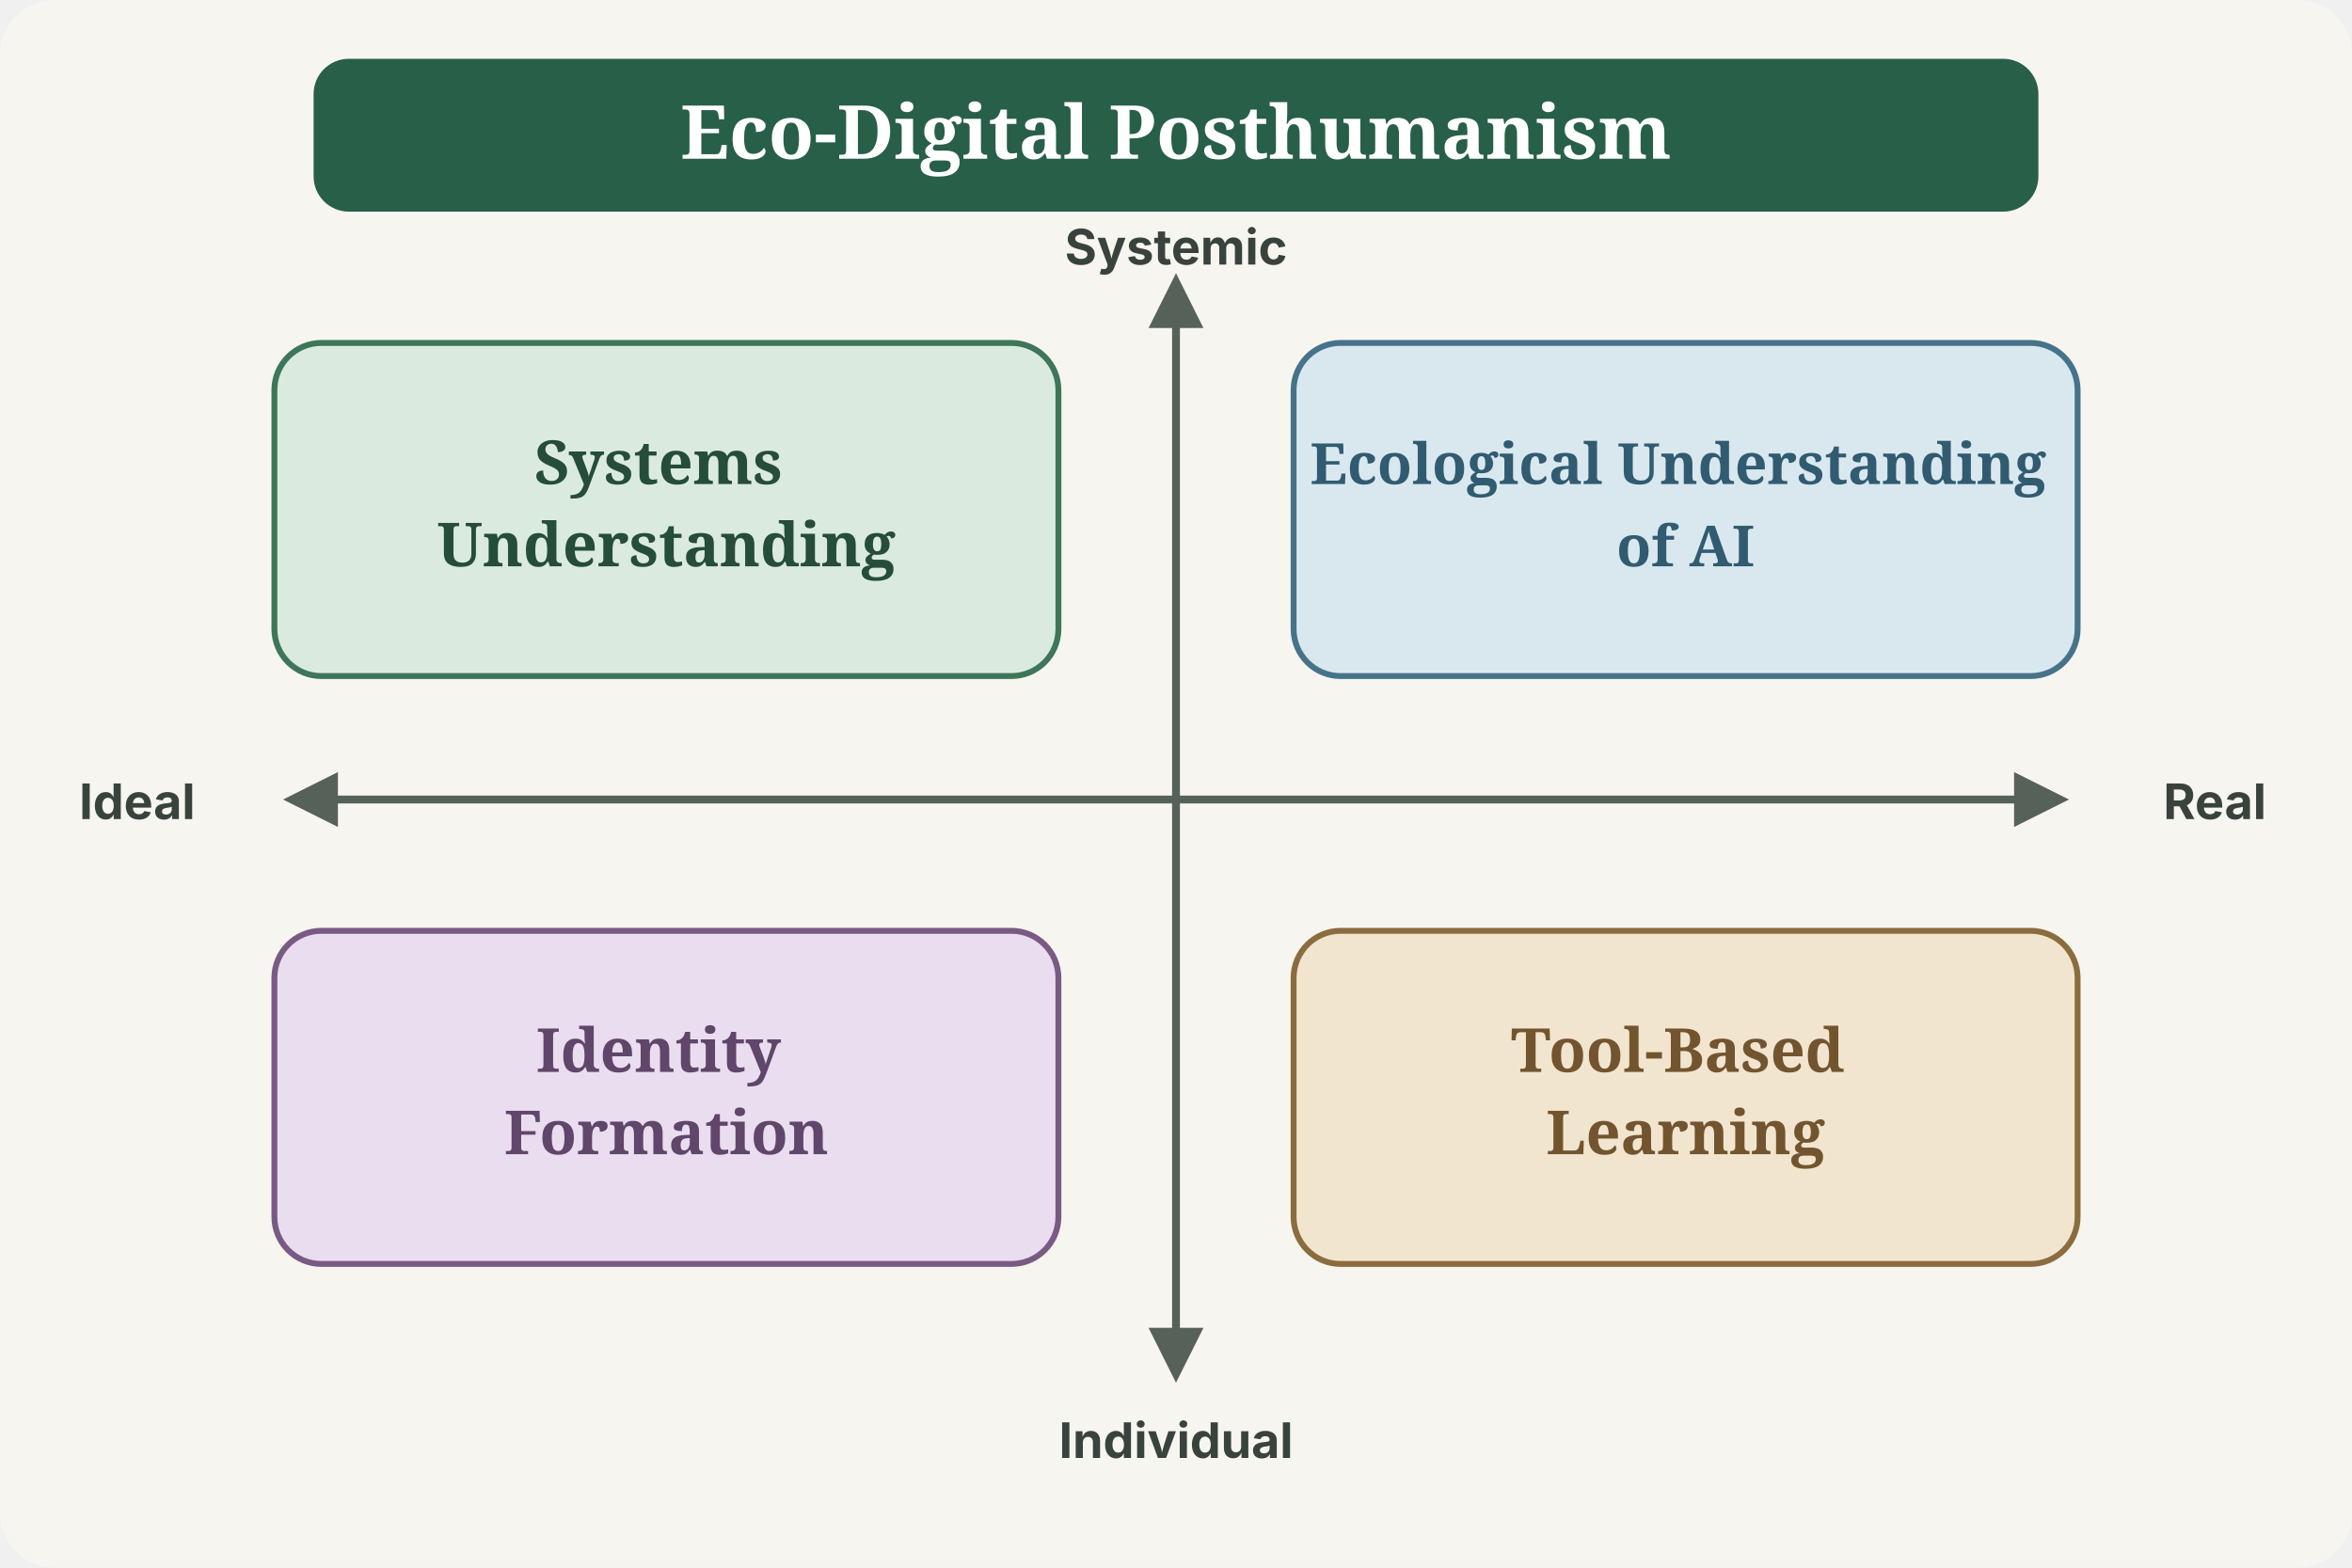
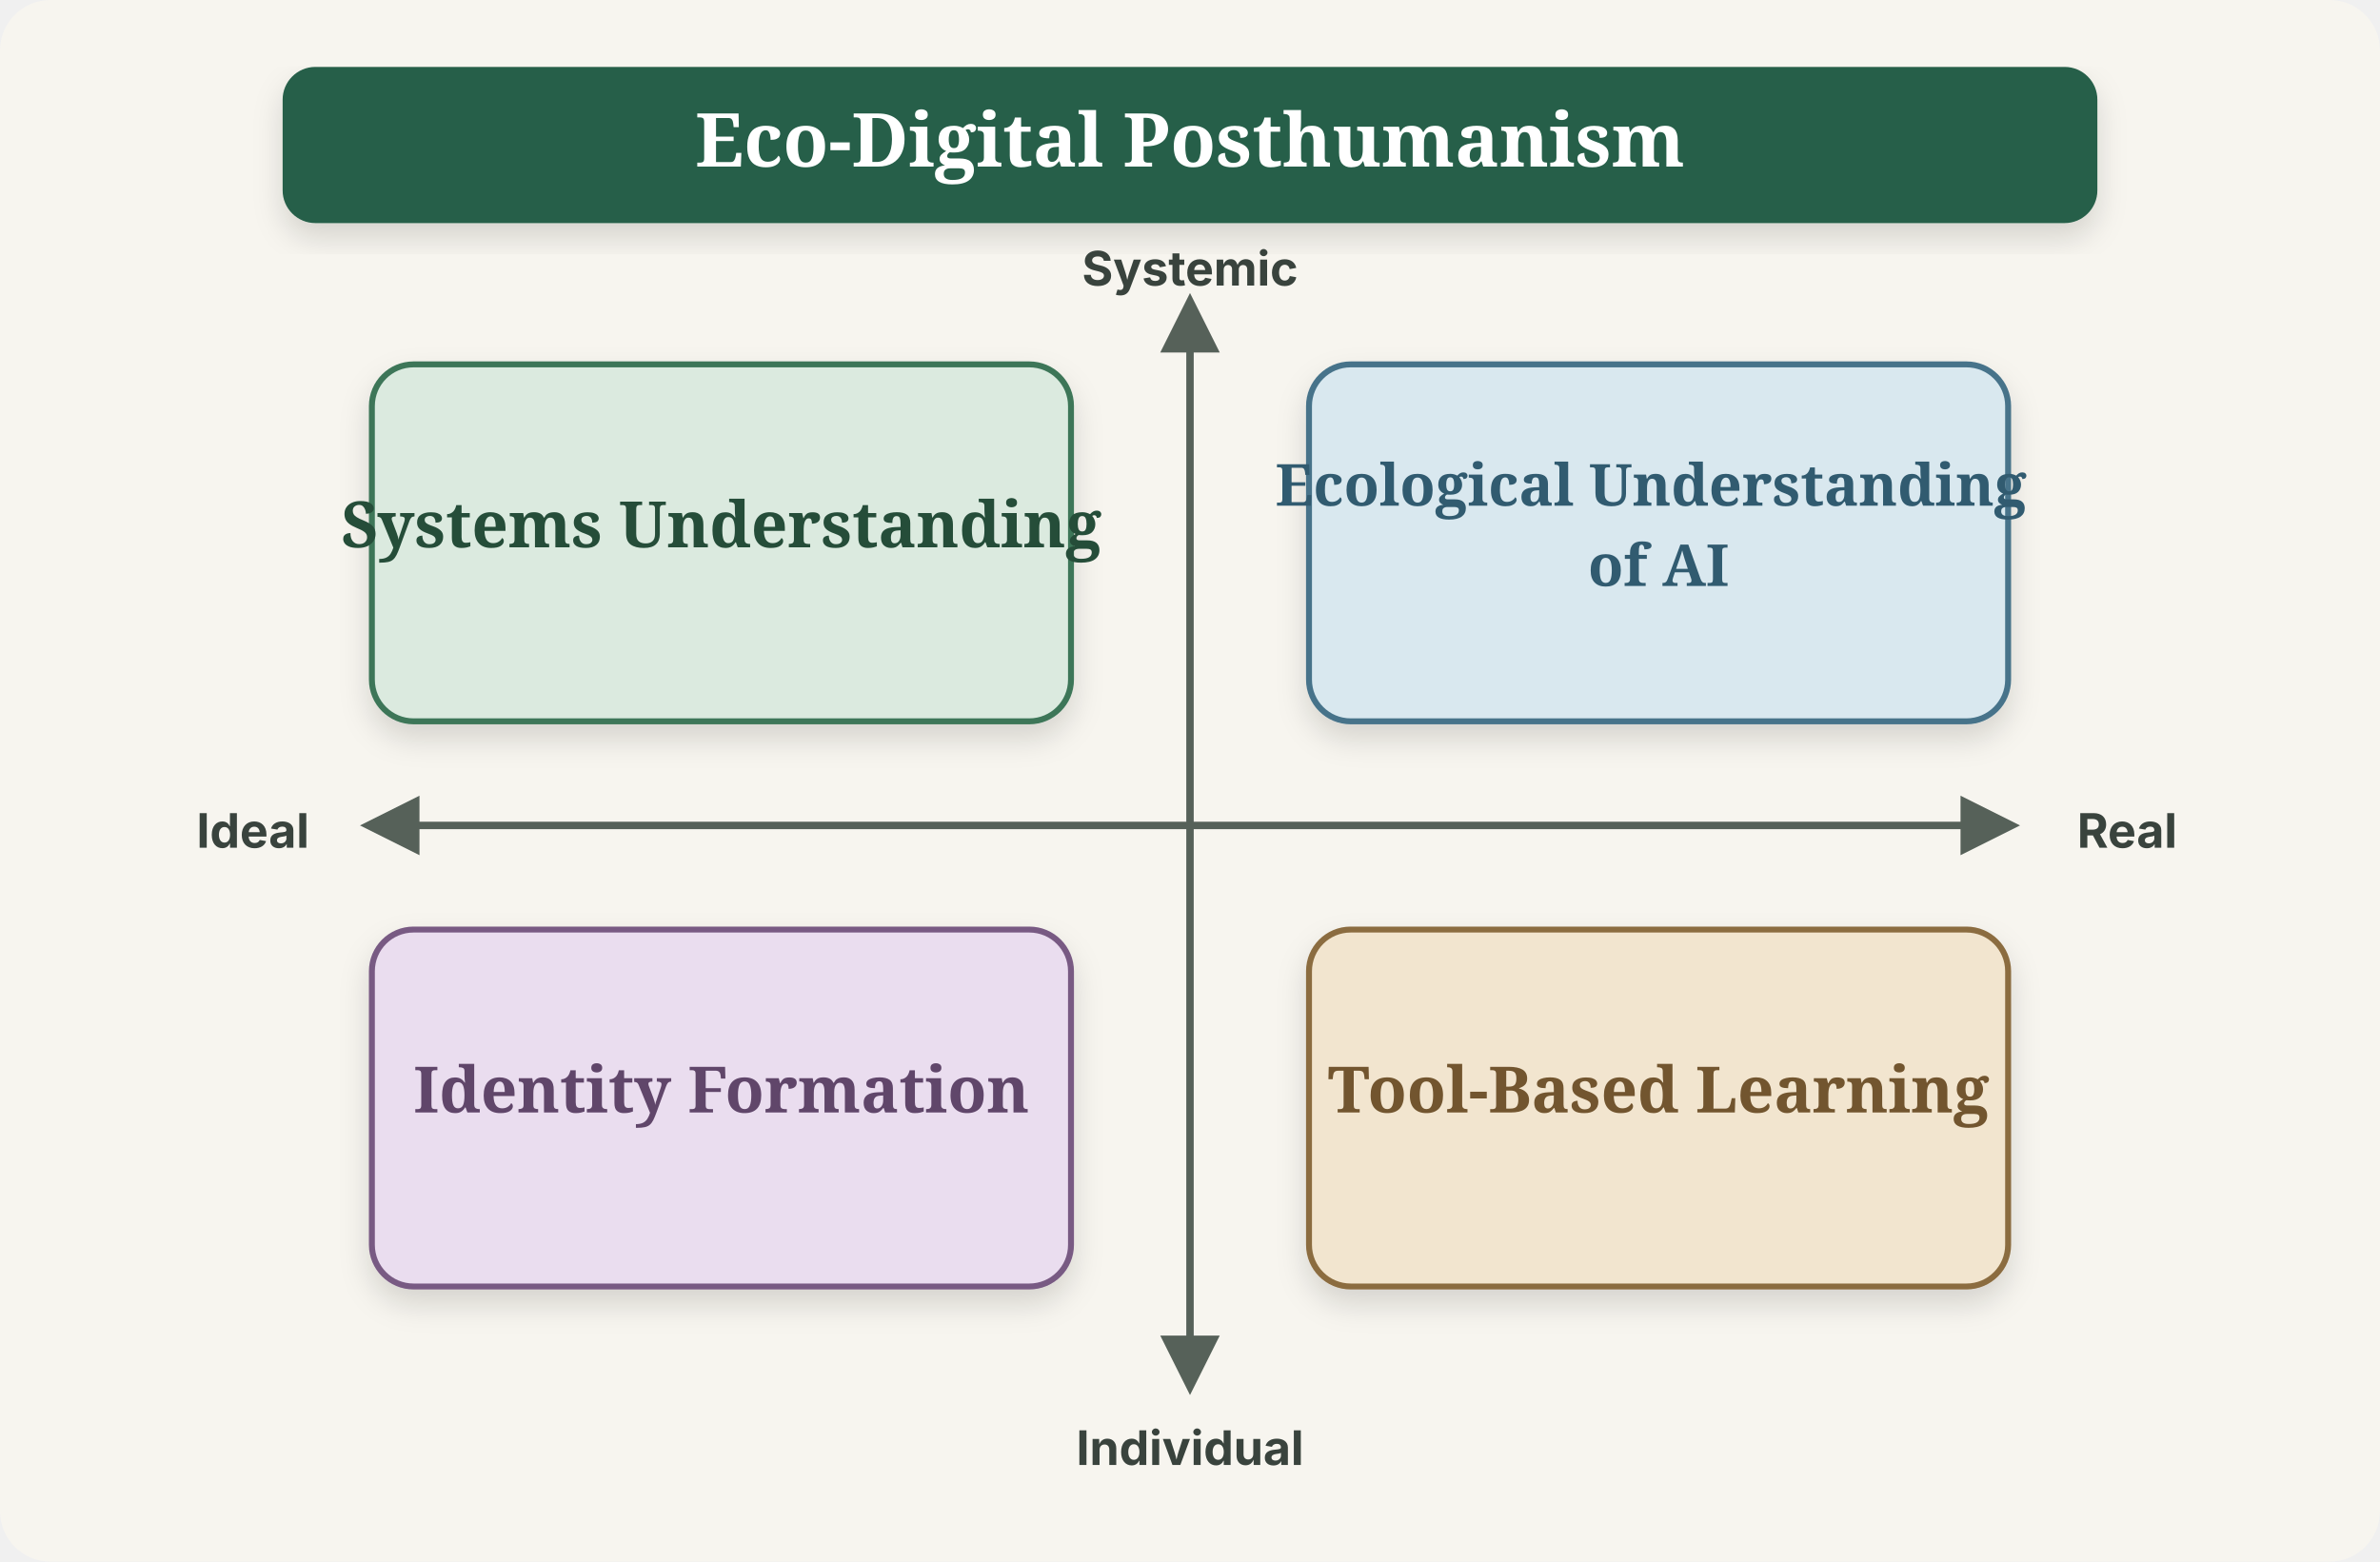
- <svg xmlns="http://www.w3.org/2000/svg" viewBox="0 0 1200 800" role="img" aria-labelledby="title desc">
+ <svg xmlns="http://www.w3.org/2000/svg" viewBox="0 0 1600 1050" role="img" aria-labelledby="title desc">
  <defs>
-     <marker id="arrow" viewBox="0 0 10 10" refX="8" refY="5" markerWidth="7" markerHeight="7" orient="auto-start-reverse">
+     <filter id="shadow" x="-10%" y="-10%" width="120%" height="130%">
+       <feDropShadow dx="0" dy="10" stdDeviation="10" flood-color="#000" flood-opacity=".14" />
+     </filter>
+     <marker id="arrow" viewBox="0 0 10 10" refX="8" refY="5" markerWidth="8" markerHeight="8" orient="auto-start-reverse">
      <path d="M0 0L10 5L0 10Z" fill="#566159" />
    </marker>
  </defs>
-   <rect width="1200" height="800" rx="28" fill="#f7f5ef" />
-   <rect x="160" y="30" width="880" height="78" rx="18" fill="#285f49" />
-   <text x="600" y="81" text-anchor="middle" fill="#fff" font-family="Georgia, serif" font-size="38" font-weight="700">Eco-Digital Posthumanism</text>
-   <line x1="150" y1="408" x2="1050" y2="408" stroke="#566159" stroke-width="4" marker-start="url(#arrow)" marker-end="url(#arrow)" />
-   <line x1="600" y1="145" x2="600" y2="700" stroke="#566159" stroke-width="4" marker-start="url(#arrow)" marker-end="url(#arrow)" />
-   <text x="70" y="418" text-anchor="middle" fill="#39433d" font-family="Inter, Arial, sans-serif" font-size="25" font-weight="700">Ideal</text>
-   <text x="1130" y="418" text-anchor="middle" fill="#39433d" font-family="Inter, Arial, sans-serif" font-size="25" font-weight="700">Real</text>
-   <text x="600" y="135" text-anchor="middle" fill="#39433d" font-family="Inter, Arial, sans-serif" font-size="25" font-weight="700">Systemic</text>
-   <text x="600" y="744" text-anchor="middle" fill="#39433d" font-family="Inter, Arial, sans-serif" font-size="25" font-weight="700">Individual</text>
-   <g>
-     <rect x="140" y="175" width="400" height="170" rx="24" fill="#dbeadf" stroke="#3d7659" stroke-width="3" />
-     <rect x="660" y="175" width="400" height="170" rx="24" fill="#d9e8ef" stroke="#47738a" stroke-width="3" />
-     <rect x="140" y="475" width="400" height="170" rx="24" fill="#eaddef" stroke="#785a83" stroke-width="3" />
-     <rect x="660" y="475" width="400" height="170" rx="24" fill="#f2e5cf" stroke="#8b6c3f" stroke-width="3" />
+   <rect width="1600" height="1050" rx="34" fill="#f7f5ef" />
+   <rect x="190" y="45" width="1220" height="105" rx="22" fill="#285f49" filter="url(#shadow)" />
+   <text x="800" y="112" text-anchor="middle" fill="#fff" font-family="Georgia, serif" font-size="50" font-weight="700">Eco-Digital Posthumanism</text>
+   <line x1="250" y1="555" x2="1350" y2="555" stroke="#566159" stroke-width="5" marker-start="url(#arrow)" marker-end="url(#arrow)" />
+   <line x1="800" y1="205" x2="800" y2="930" stroke="#566159" stroke-width="5" marker-start="url(#arrow)" marker-end="url(#arrow)" />
+   <text x="170" y="570" text-anchor="middle" fill="#39433d" font-family="Inter, Arial, sans-serif" font-size="32" font-weight="700">Ideal</text>
+   <text x="1430" y="570" text-anchor="middle" fill="#39433d" font-family="Inter, Arial, sans-serif" font-size="32" font-weight="700">Real</text>
+   <text x="800" y="192" text-anchor="middle" fill="#39433d" font-family="Inter, Arial, sans-serif" font-size="32" font-weight="700">Systemic</text>
+   <text x="800" y="985" text-anchor="middle" fill="#39433d" font-family="Inter, Arial, sans-serif" font-size="32" font-weight="700">Individual</text>
+   <g filter="url(#shadow)">
+     <rect x="250" y="245" width="470" height="240" rx="28" fill="#dbeadf" stroke="#3d7659" stroke-width="4" />
+     <rect x="880" y="245" width="470" height="240" rx="28" fill="#d9e8ef" stroke="#47738a" stroke-width="4" />
+     <rect x="250" y="625" width="470" height="240" rx="28" fill="#eaddef" stroke="#785a83" stroke-width="4" />
+     <rect x="880" y="625" width="470" height="240" rx="28" fill="#f2e5cf" stroke="#8b6c3f" stroke-width="4" />
  </g>
-   <text x="340" y="247" text-anchor="middle" fill="#254d39" font-family="Georgia, serif" font-size="31" font-weight="700">
-     <tspan x="340">Systems</tspan>
-     <tspan x="340" dy="42">Understanding</tspan>
+   <text x="485" y="368" text-anchor="middle" fill="#254d39" font-family="Georgia, serif" font-size="43" font-weight="700">Systems Understanding</text>
+   <text x="1115" y="340" text-anchor="middle" fill="#315b70" font-family="Georgia, serif" font-size="39" font-weight="700">
+     <tspan x="1115">Ecological Understanding</tspan>
+     <tspan x="1115" dy="54">of AI</tspan>
  </text>
-   <text x="860" y="247" text-anchor="middle" fill="#315b70" font-family="Georgia, serif" font-size="29" font-weight="700">
-     <tspan x="860">Ecological Understanding</tspan>
-     <tspan x="860" dy="42">of AI</tspan>
-   </text>
-   <text x="340" y="547" text-anchor="middle" fill="#60466a" font-family="Georgia, serif" font-size="31" font-weight="700">
-     <tspan x="340">Identity</tspan>
-     <tspan x="340" dy="42">Formation</tspan>
-   </text>
-   <text x="860" y="547" text-anchor="middle" fill="#72552f" font-family="Georgia, serif" font-size="31" font-weight="700">
-     <tspan x="860">Tool-Based</tspan>
-     <tspan x="860" dy="42">Learning</tspan>
-   </text>
+   <text x="485" y="748" text-anchor="middle" fill="#60466a" font-family="Georgia, serif" font-size="43" font-weight="700">Identity Formation</text>
+   <text x="1115" y="748" text-anchor="middle" fill="#72552f" font-family="Georgia, serif" font-size="43" font-weight="700">Tool-Based Learning</text>
</svg>
